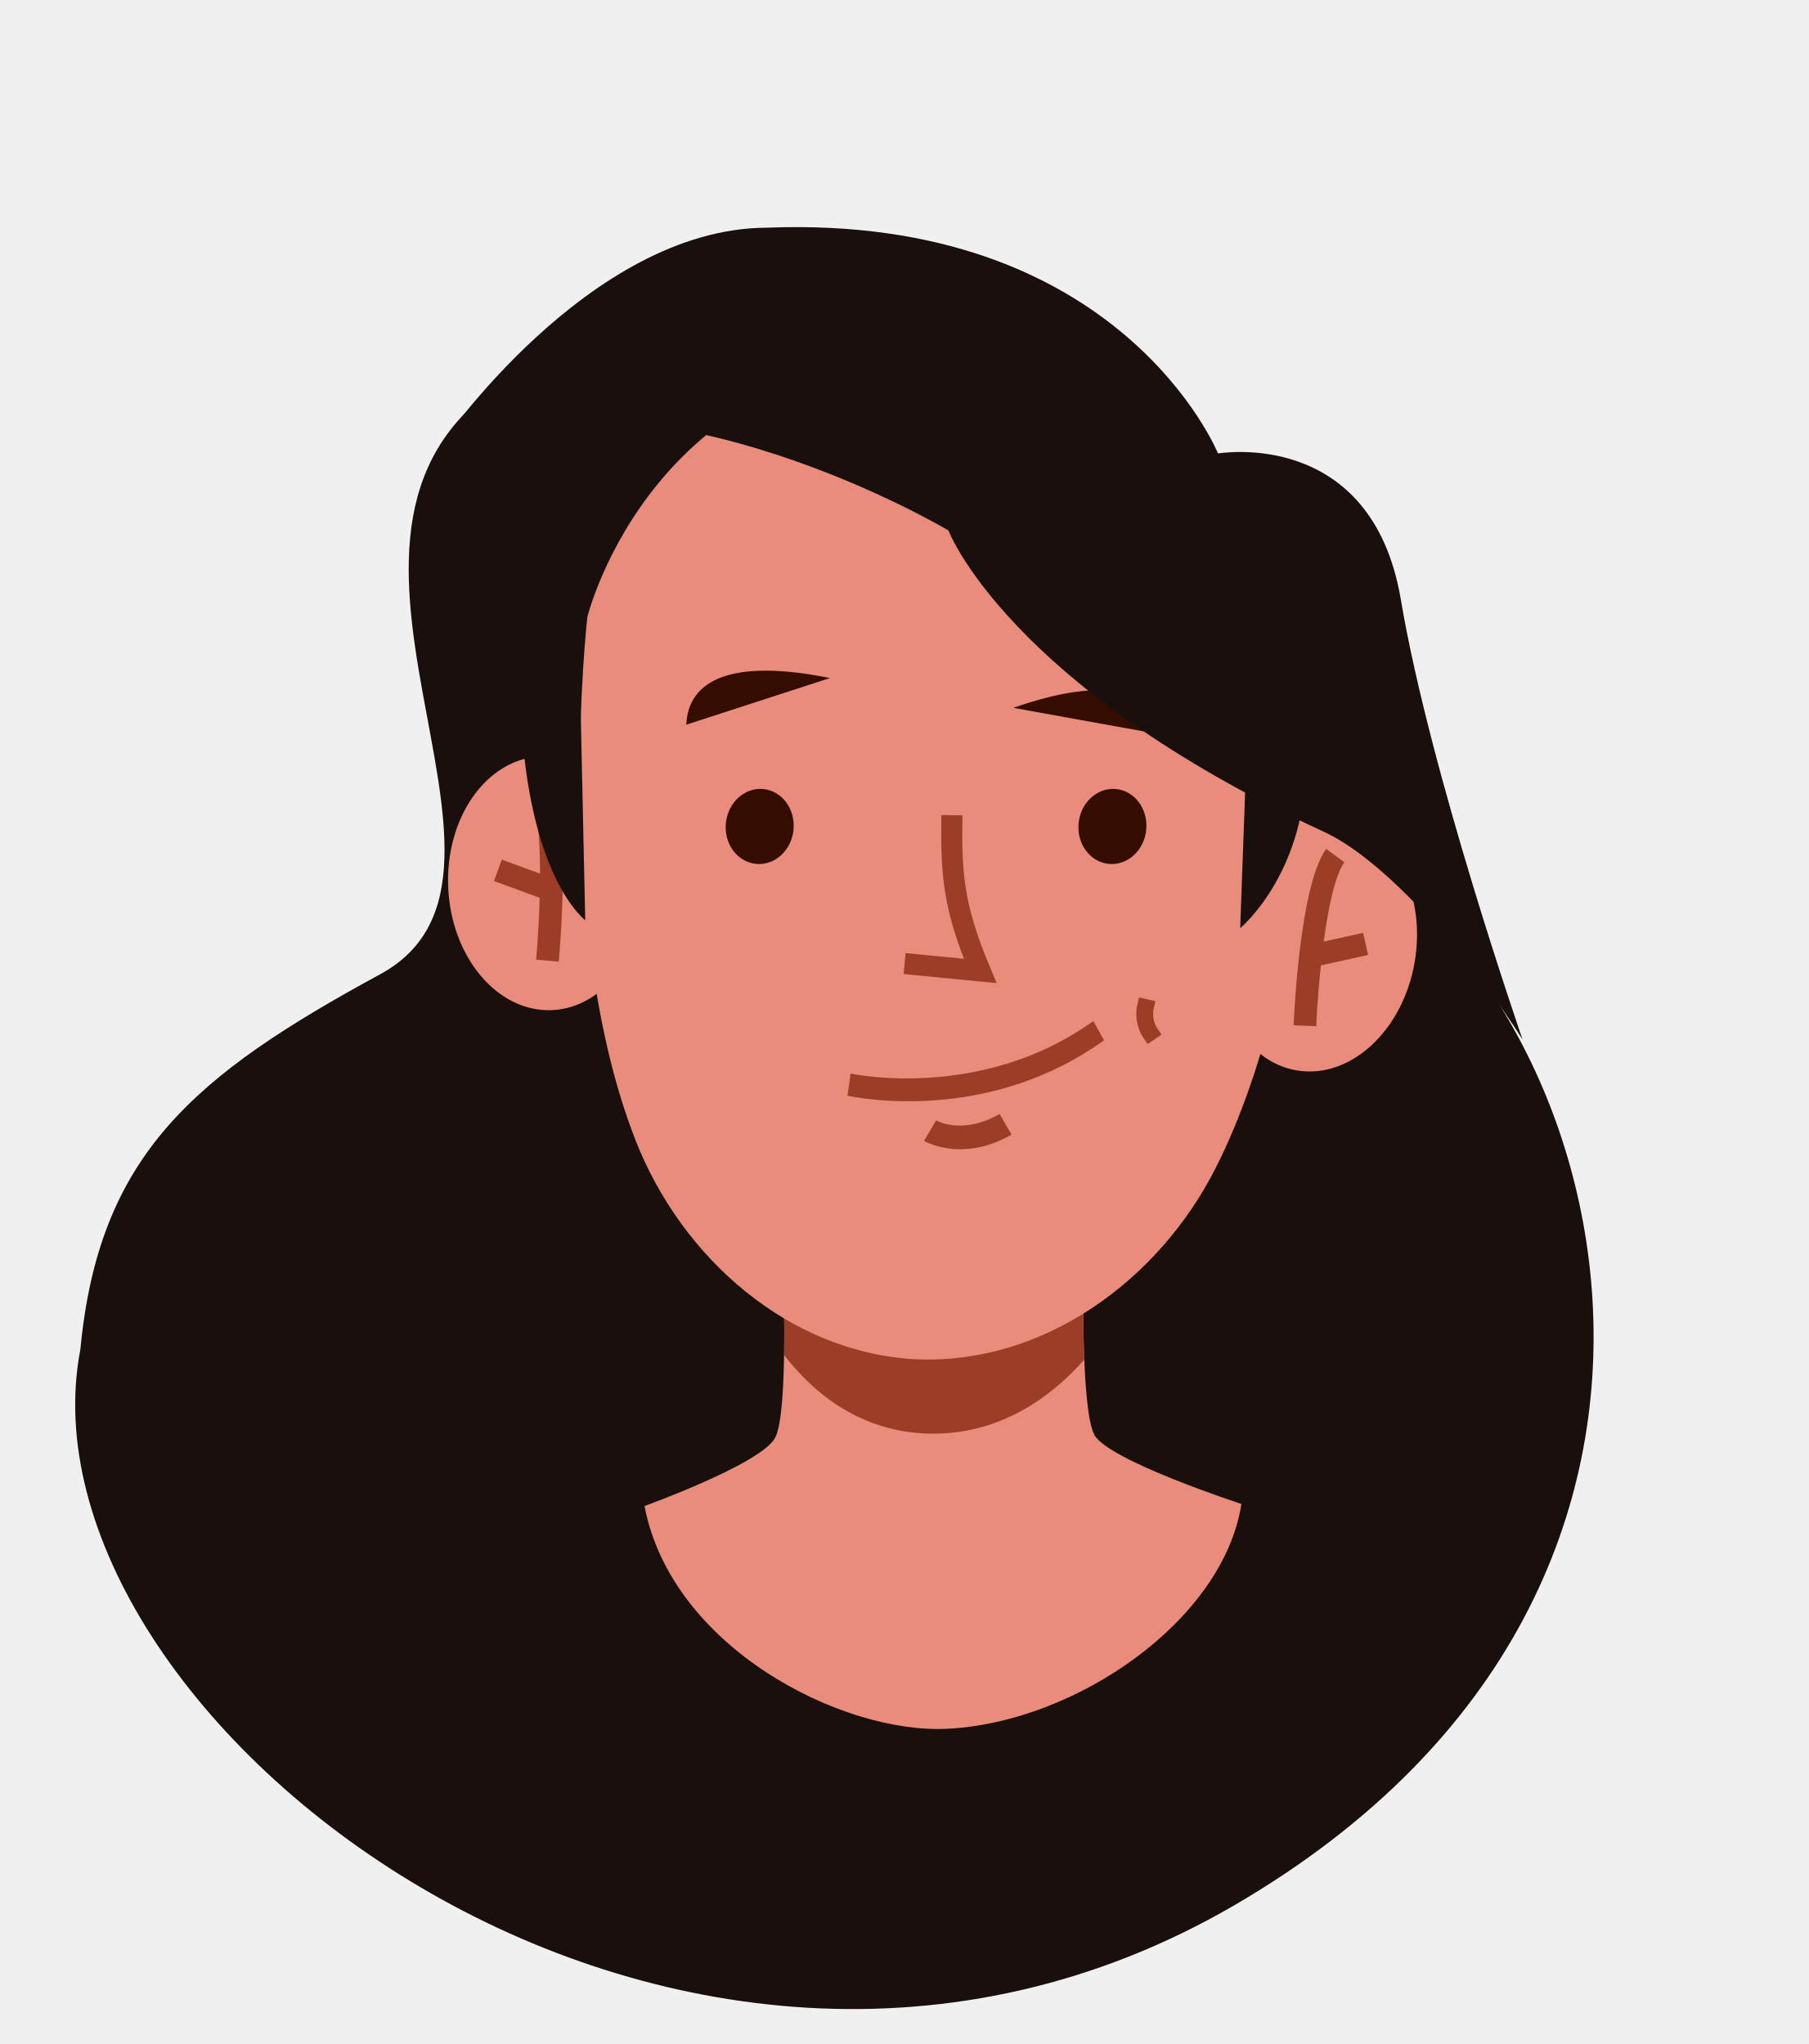
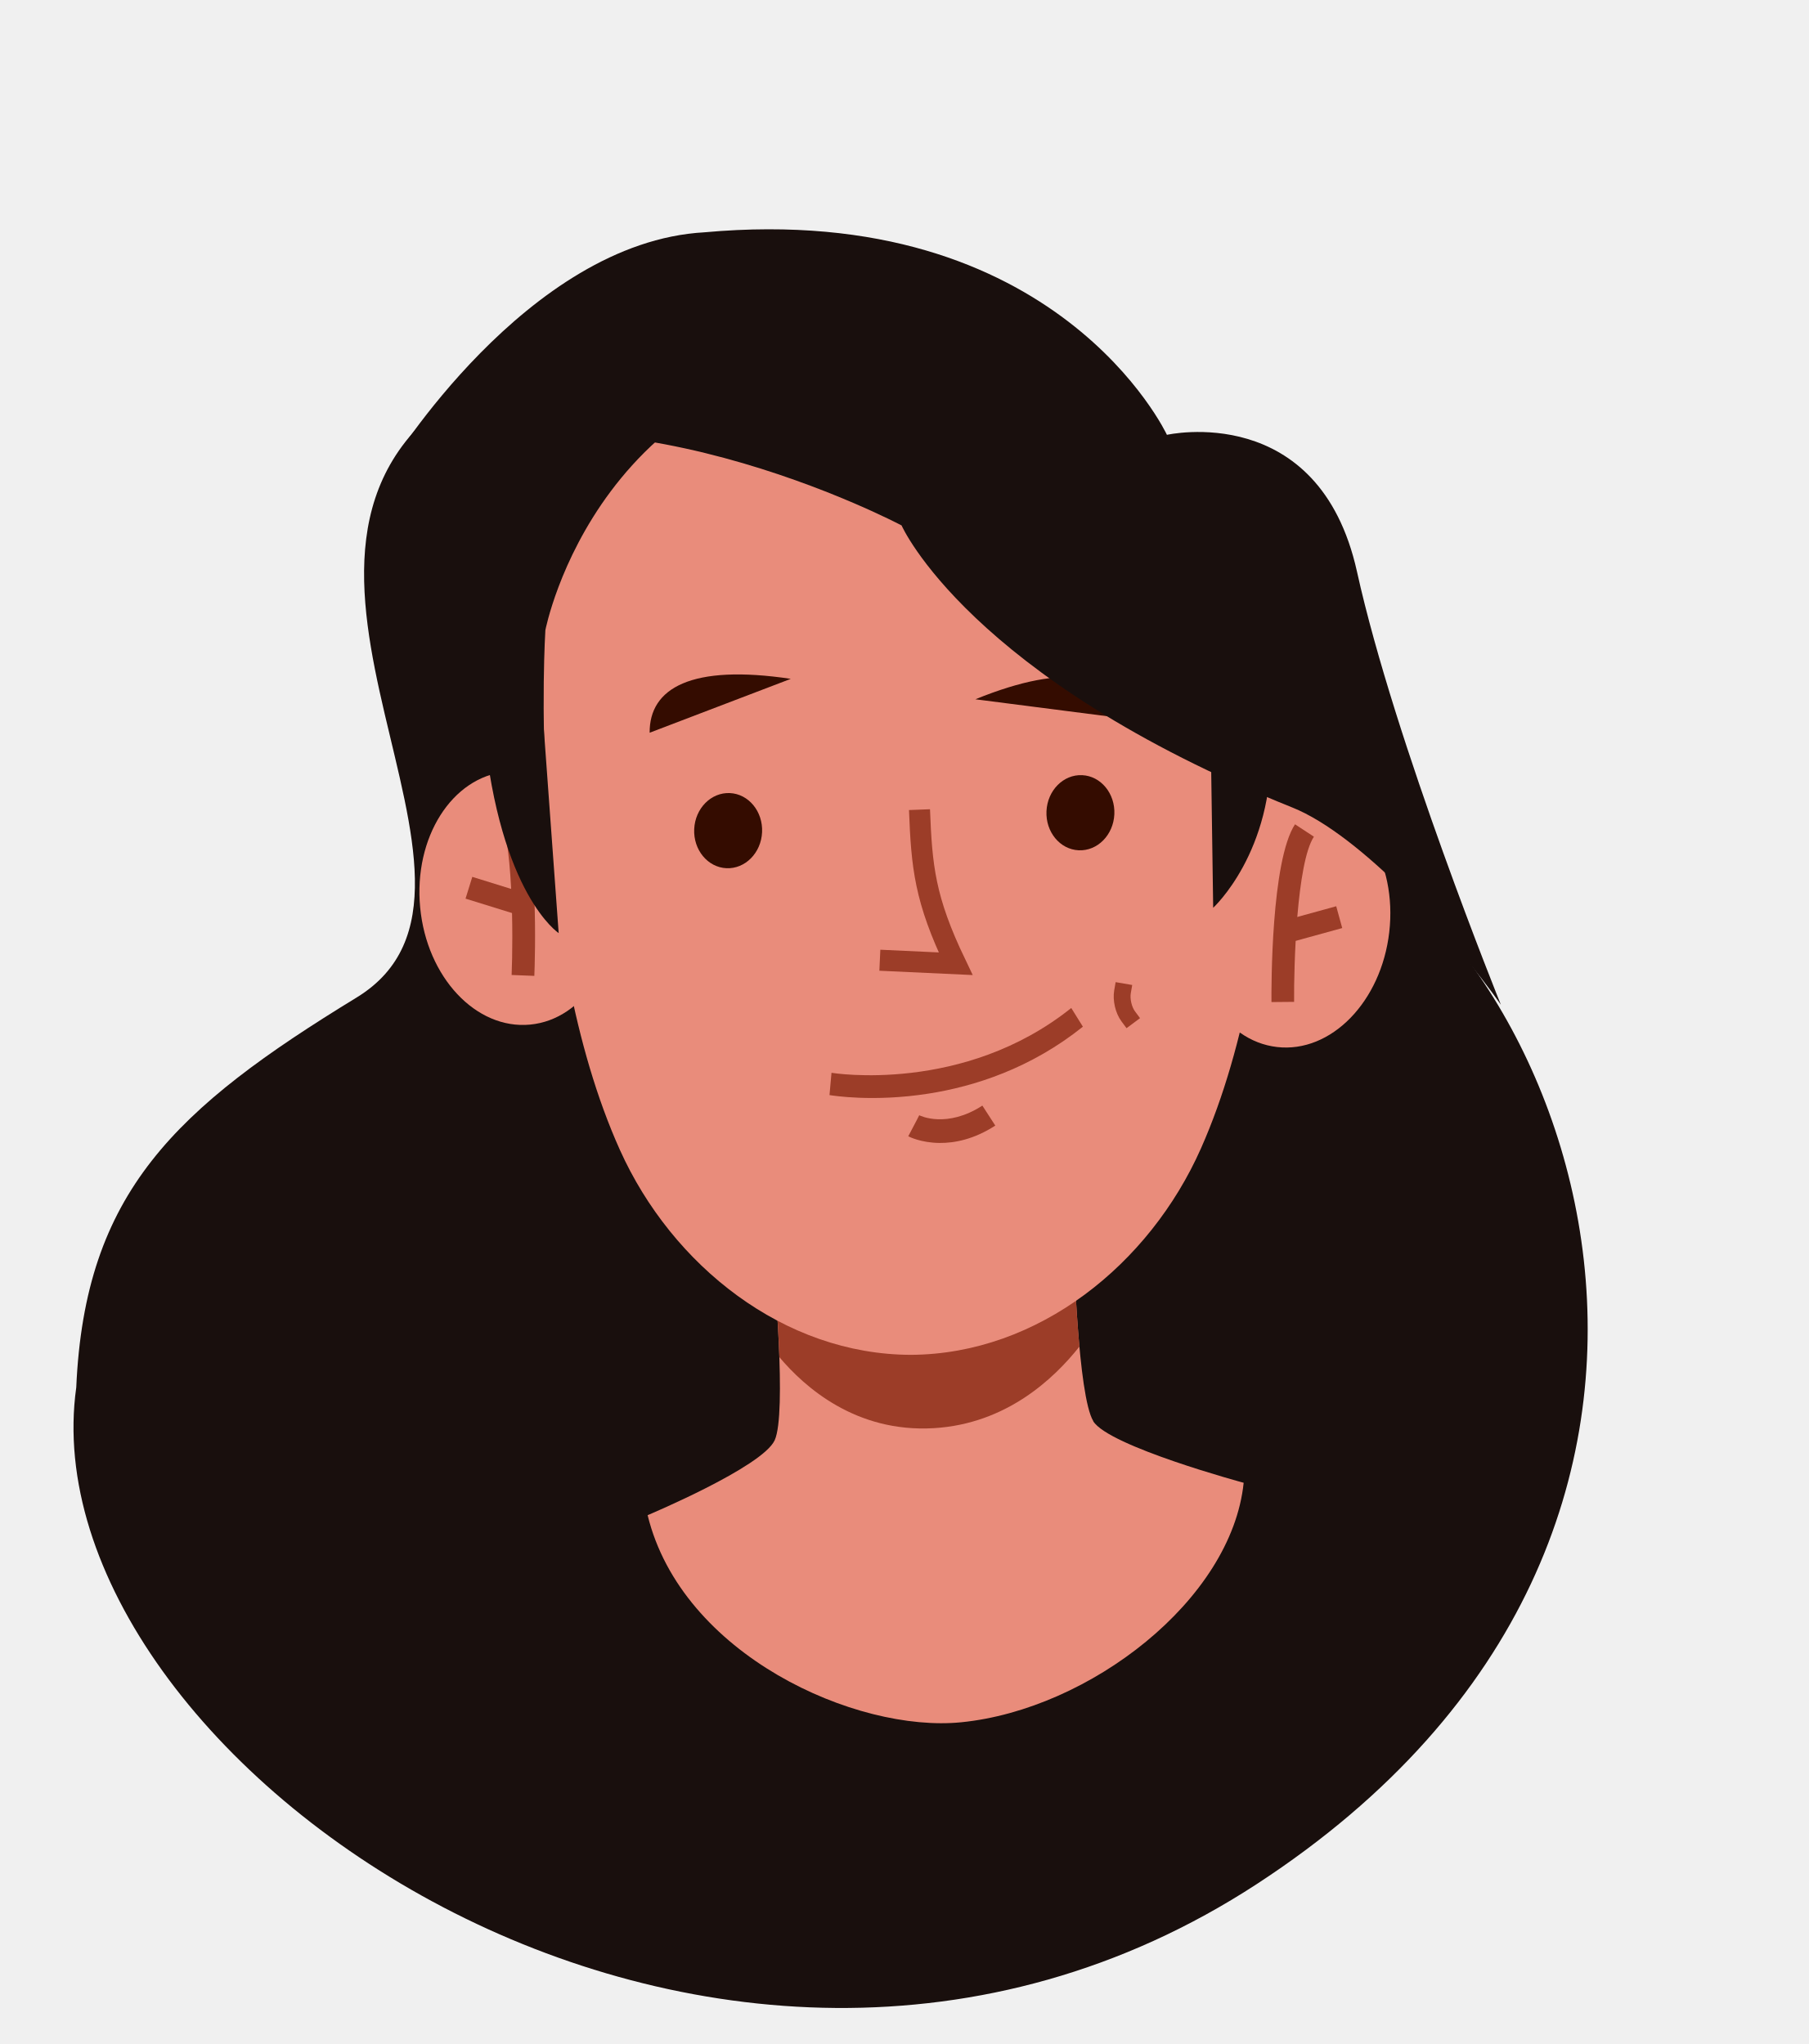
<svg xmlns="http://www.w3.org/2000/svg" width="215" height="243" viewBox="0 0 215 243" fill="none">
-   <path d="M120.346 56.907C120.346 56.907 85.165 30.651 61.151 44.611C31.073 62.115 67.395 103.756 45.182 115.826C22.968 127.895 11.746 137.328 9.551 160.426C1.176 204.019 80.032 265.326 146.702 226.507C213.372 187.687 189.658 115.062 158.349 100.621C120.677 83.237 120.376 56.937 120.376 56.937L120.346 56.907Z" fill="#190F0D" />
-   <path d="M168.155 114.29C169.528 106.064 165.478 98.534 159.11 97.471C152.742 96.408 146.467 102.214 145.094 110.44C143.721 118.666 147.77 126.196 154.138 127.259C160.506 128.322 166.781 122.515 168.155 114.29Z" fill="#E98C7B" />
-   <path d="M53.272 105.517C52.905 97.186 57.836 90.201 64.286 89.917C70.736 89.633 76.262 96.156 76.629 104.488C76.996 112.819 72.065 119.804 65.615 120.088C59.165 120.372 53.639 113.849 53.272 105.517Z" fill="#E98C7B" />
-   <path d="M130.074 170.571C128.387 167.493 128.783 150.255 128.783 150.255L110.916 150.001L93.058 150.579C93.058 150.579 93.765 167.804 92.133 170.92C90.501 174.027 76.602 179.043 76.602 179.043C79.809 195.839 100.02 206.154 112.592 205.525C127.876 204.77 145.403 192.641 147.547 178.796C147.547 178.796 131.76 173.659 130.063 170.58L130.074 170.571Z" fill="#E98C7B" />
-   <path d="M128.874 161.622C128.771 159.191 128.742 156.705 128.745 154.671C126.312 155.645 120.354 157.568 110.992 157.65C99.495 157.753 93.923 154.97 93.177 154.564C93.213 156.439 93.232 158.765 93.201 161.087C95.966 164.722 101.764 170.524 111.107 170.44C119.737 170.364 125.666 165.284 128.874 161.632L128.874 161.622Z" fill="#9C3D28" />
-   <path d="M69.809 73.347C69.809 73.347 77.82 40.763 114.581 42.355C151.33 44.307 156.166 77.512 156.166 77.512C156.166 77.512 156.823 114.51 144.483 138.866C137.687 152.289 123.956 162.264 108.859 161.597C93.769 160.811 81.008 149.556 75.528 135.538C65.592 110.109 69.809 73.347 69.809 73.347Z" fill="#E98C7B" />
-   <path d="M136.129 119.775C135.93 120.659 136.127 121.918 136.667 122.727" stroke="#9C3D28" stroke-width="2" stroke-linecap="square" />
-   <path d="M113.485 136.61C111.299 136.477 109.924 135.692 109.827 135.626L111.267 133.199L110.552 134.418L111.257 133.199C111.383 133.276 114.457 134.946 118.808 132.435L120.222 134.885C117.605 136.4 115.271 136.719 113.495 136.611L113.485 136.61Z" fill="#9C3D28" />
-   <path d="M148.072 91.895L147.401 110.344C147.401 110.344 154.955 104.103 155.222 91.281L148.072 91.895Z" fill="#190F0D" />
-   <path d="M66.41 114.337C66.564 112.623 67.875 97.485 65.369 92.885L62.996 94.173C64.79 97.458 64.129 109.66 63.72 114.084L66.41 114.327L66.41 114.337Z" fill="#9C3D28" />
-   <path d="M59.645 102.197L66.15 104.585L65.216 107.129L58.711 104.741L59.645 102.197Z" fill="#9C3D28" />
-   <path d="M69.558 109.395C69.558 109.395 62.833 104.498 61.903 84.706L68.997 83.72L69.558 109.395Z" fill="#190F0D" />
-   <path d="M89.859 102.704C92.079 102.92 94.072 101.103 94.311 98.646C94.55 96.188 92.945 94.021 90.725 93.805C88.506 93.589 86.513 95.406 86.274 97.863C86.035 100.321 87.64 102.488 89.859 102.704Z" fill="#340C00" />
-   <path d="M131.782 102.704C134.002 102.92 135.995 101.103 136.234 98.646C136.473 96.188 134.868 94.021 132.648 93.805C130.429 93.589 128.436 95.406 128.197 97.863C127.958 100.321 129.563 102.488 131.782 102.704Z" fill="#340C00" />
-   <path d="M153.749 121.897C153.823 120.189 154.548 105.125 157.619 100.924L159.786 102.508C157.59 105.51 156.625 117.604 156.438 122.001L153.75 121.888L153.749 121.897Z" fill="#9C3D28" />
-   <path d="M162.015 110.902L155.298 112.389L155.879 115.015L162.597 113.528L162.015 110.902Z" fill="#9C3D28" />
-   <path d="M113.133 96.916C113.049 103.714 113.215 107.59 116.493 115.43L107.517 114.556" stroke="#9C3D28" stroke-width="2.5" />
-   <path d="M112.461 130.69C105.888 131.38 101.08 130.336 100.727 130.263L101.099 127.63C101.25 127.664 116.634 130.966 129.948 121.383L131.218 123.673C124.783 128.31 117.998 130.108 112.47 130.689L112.461 130.69Z" fill="#9C3D28" />
-   <path d="M81.567 86.153C81.795 80.856 86.926 78.237 98.644 80.61L81.567 86.153Z" fill="#340C00" />
-   <path d="M138.099 87.343C137.16 82.124 131.723 80.22 120.432 84.149L138.099 87.343Z" fill="#340C00" />
-   <path d="M52.296 52.994C77.839 42.203 112.723 63.065 112.723 63.065C112.723 63.065 119.73 81.531 157.403 98.914C165.358 102.577 175.984 115.637 180.967 123.593C180.967 123.593 169.95 91.829 166.498 71.293C163.016 50.727 144.765 53.91 144.765 53.91C144.765 53.91 133.238 25.396 91.1 27.071C69.907 27.161 52.296 52.994 52.296 52.994Z" fill="#190F0D" />
+   <g clip-path="url(#clip0_209_24)">
+     <path class="hair" d="M114.457 55.93C114.457 55.93 77.988 31.495 54.714 46.657C25.564 65.666 63.954 105.409 42.383 118.591C20.811 131.773 10.083 141.764 9.063 164.944C2.914 208.906 84.783 266.128 149.394 223.972C214.006 181.816 186.633 110.489 154.631 97.657C116.125 82.21 114.489 55.959 114.489 55.959L114.457 55.93Z" fill="#190F0D" />
+     <path class="skin" d="M165.119 110.811C166.073 102.526 161.646 95.211 155.232 94.473C148.818 93.735 142.846 99.853 141.892 108.138C140.939 116.423 145.365 123.737 151.779 124.475C158.193 125.213 164.166 119.096 165.119 110.811Z" fill="#E98C7B" />
+     <path class="skin" d="M49.938 107.885C49.148 99.583 53.718 92.358 60.145 91.746C66.572 91.135 72.422 97.369 73.212 105.671C74.002 113.973 69.432 121.199 63.005 121.81C56.578 122.422 50.727 116.187 49.938 107.885Z" fill="#E98C7B" />
+     <path class="skin" d="M129.945 168.953C128.105 165.964 127.625 148.729 127.625 148.729L109.767 149.383L91.962 150.867C91.962 150.867 93.543 168.034 92.071 171.229C90.6 174.415 76.972 180.131 76.972 180.131C81.029 196.742 101.738 206.016 114.261 204.75C129.487 203.22 146.376 190.216 147.814 176.279C147.814 176.279 131.786 171.951 129.935 168.963L129.945 168.953Z" fill="#E98C7B" />
+     <path d="M128.294 160.076C128.067 157.654 127.912 155.172 127.812 153.141C125.431 154.238 119.579 156.46 110.233 157.018C98.755 157.705 93.05 155.208 92.284 154.841C92.415 156.712 92.552 159.034 92.639 161.355C95.585 164.844 101.671 170.344 110.997 169.786C119.612 169.271 125.276 163.897 128.294 160.086L128.294 160.076Z" fill="#9C3D28" />
+     <path class="skin" d="M64.82 74.916C64.82 74.916 71.165 41.967 107.96 41.69C144.761 41.773 151.277 74.689 151.277 74.689C151.277 74.689 153.813 111.606 142.726 136.557C136.62 150.308 123.414 160.968 108.302 161.069C93.192 161.05 79.876 150.458 73.691 136.737C62.476 111.845 64.82 74.916 64.82 74.916Z" fill="#E98C7B" />
+     <path d="M133.412 117.916C133.258 118.809 133.519 120.056 134.099 120.836" stroke="#9C3D28" stroke-width="2" stroke-linecap="square" />
+     <path d="M111.653 135.879C109.463 135.857 108.05 135.143 107.951 135.082L109.265 132.585L108.613 133.839L109.255 132.585C109.385 132.656 112.54 134.168 116.757 131.439L118.294 133.814C115.757 135.459 113.443 135.897 111.663 135.879L111.653 135.879Z" fill="#9C3D28" />
+     <path class="hair" d="M143.924 89.465L144.191 107.923C144.191 107.923 151.418 101.307 151.033 88.488L143.924 89.465Z" fill="#190F0D" />
+     <path d="M63.508 116.027C63.575 114.308 64.114 99.122 61.378 94.655L59.074 96.062C61.033 99.252 60.992 111.472 60.809 115.911L63.508 116.017L63.508 116.027Z" fill="#9C3D28" />
+     <path d="M56.135 104.245L62.753 106.3L61.95 108.888L55.331 106.834L56.135 104.245Z" fill="#9C3D28" />
+     <path class="hair" d="M66.401 110.93C66.401 110.93 59.435 106.381 57.502 86.662L64.536 85.316L66.401 110.93Z" fill="#190F0D" />
+     <path d="M86.336 103.216C88.564 103.319 90.462 101.403 90.576 98.937C90.69 96.471 88.977 94.388 86.749 94.285C84.522 94.182 82.623 96.098 82.509 98.564C82.395 101.03 84.109 103.113 86.336 103.216Z" fill="#340C00" />
+     <path d="M128.204 101.086C130.432 101.189 132.33 99.274 132.444 96.807C132.558 94.341 130.845 92.258 128.617 92.155C126.39 92.052 124.492 93.968 124.378 96.434C124.263 98.901 125.977 100.983 128.204 101.086Z" fill="#340C00" />
+     <path d="M151.118 119.14C151.105 117.43 151.064 102.348 153.917 97.996L156.163 99.469C154.122 102.579 153.772 114.706 153.809 119.106L151.119 119.13L151.118 119.14Z" fill="#9C3D28" />
+     <path d="M158.815 107.738L152.182 109.564L152.896 112.158L159.529 110.332L158.815 107.738Z" fill="#9C3D28" />
+     <path d="M109.286 96.254C109.547 103.047 109.909 106.91 113.582 114.573L104.573 114.156" stroke="#9C3D28" stroke-width="2.5" />
+     <path d="M110.33 130.018C103.801 131.041 98.946 130.243 98.589 130.188L98.827 127.539C98.98 127.566 114.512 130.081 127.322 119.835L128.706 122.057C122.515 127.015 115.83 129.156 110.339 130.017L110.33 130.018Z" fill="#9C3D28" />
+     <path d="M77.214 87.109C77.172 81.806 82.164 78.93 93.987 80.705L77.214 87.109Z" fill="#340C00" />
+     <path d="M133.734 85.424C132.531 80.26 127.004 78.635 115.927 83.133L133.734 85.424Z" fill="#340C00" />
+     <path class="hair" d="M46.297 55.478C71.258 43.404 107.156 62.467 107.156 62.467C107.156 62.467 115.093 80.552 153.6 96C161.731 99.254 173.007 111.757 178.387 119.449C178.387 119.449 165.771 88.286 161.281 67.952C156.758 47.59 138.693 51.695 138.693 51.695C138.693 51.695 125.732 23.804 83.733 27.617C62.573 28.784 46.297 55.478 46.297 55.478Z" fill="#190F0D" />
+   </g>
+   <defs>
+     <clipPath id="clip0_209_24">
+       <rect width="215" height="243" fill="white" />
+     </clipPath>
+   </defs>
</svg>
